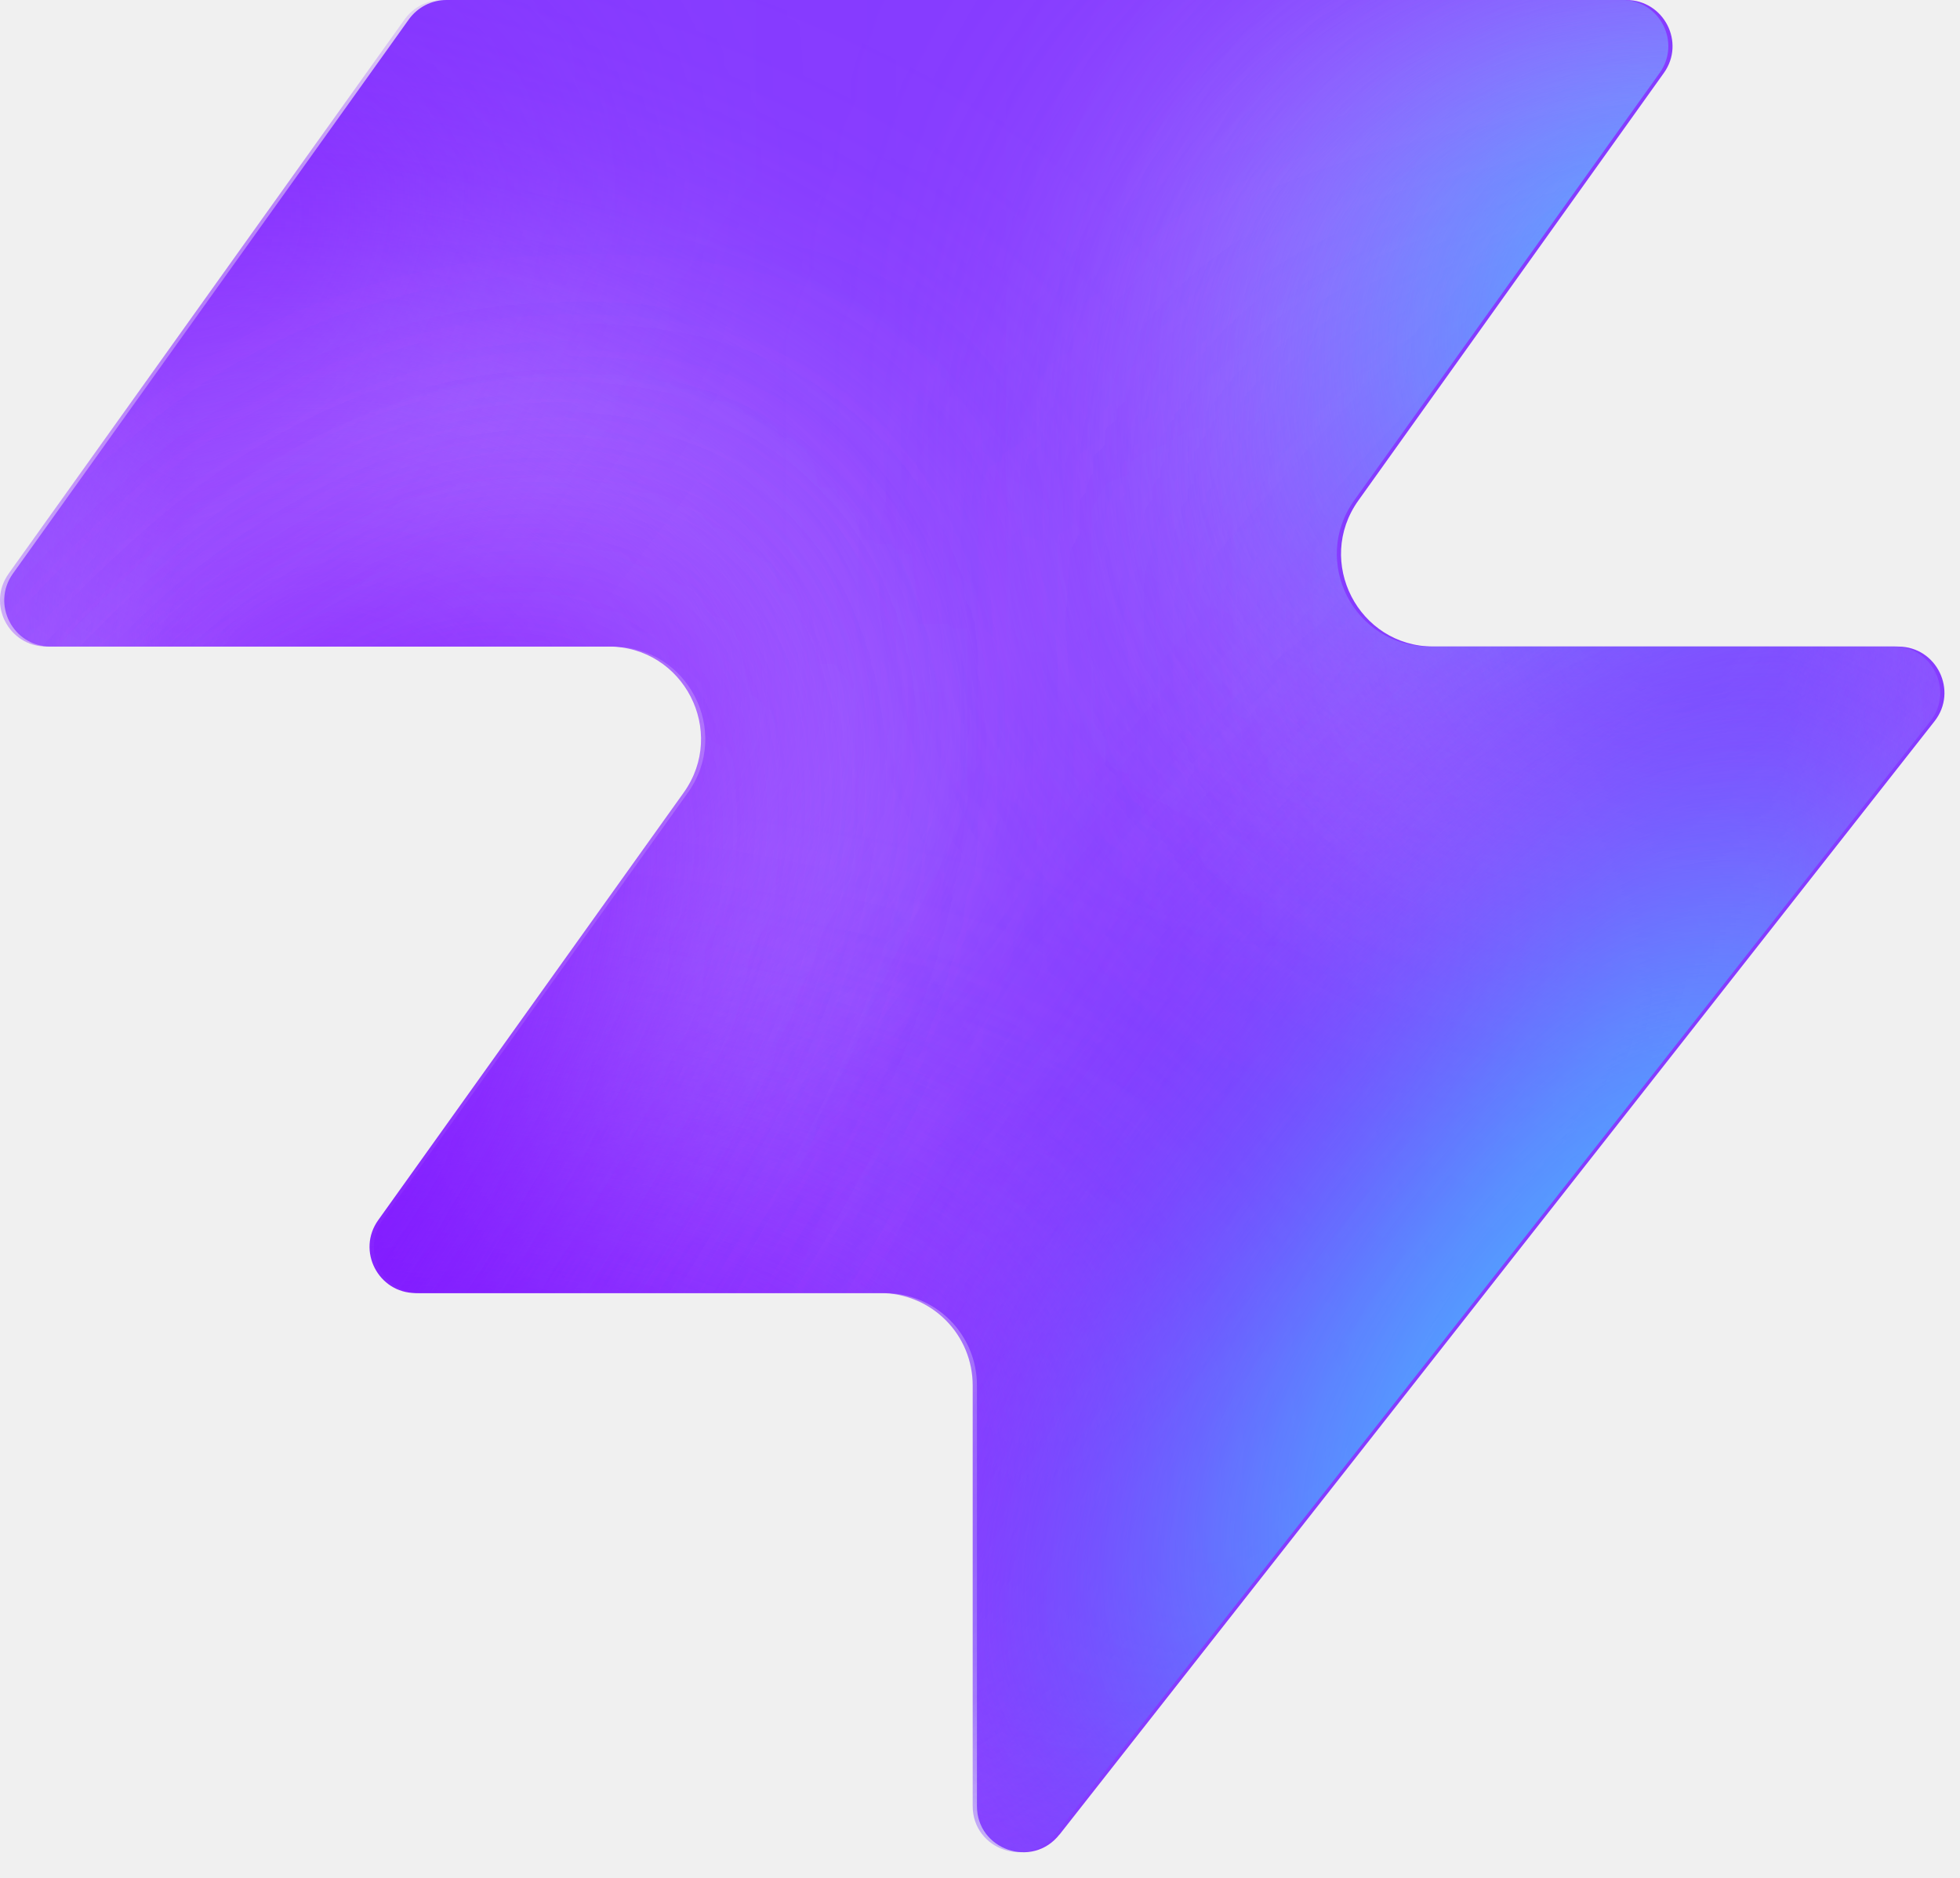
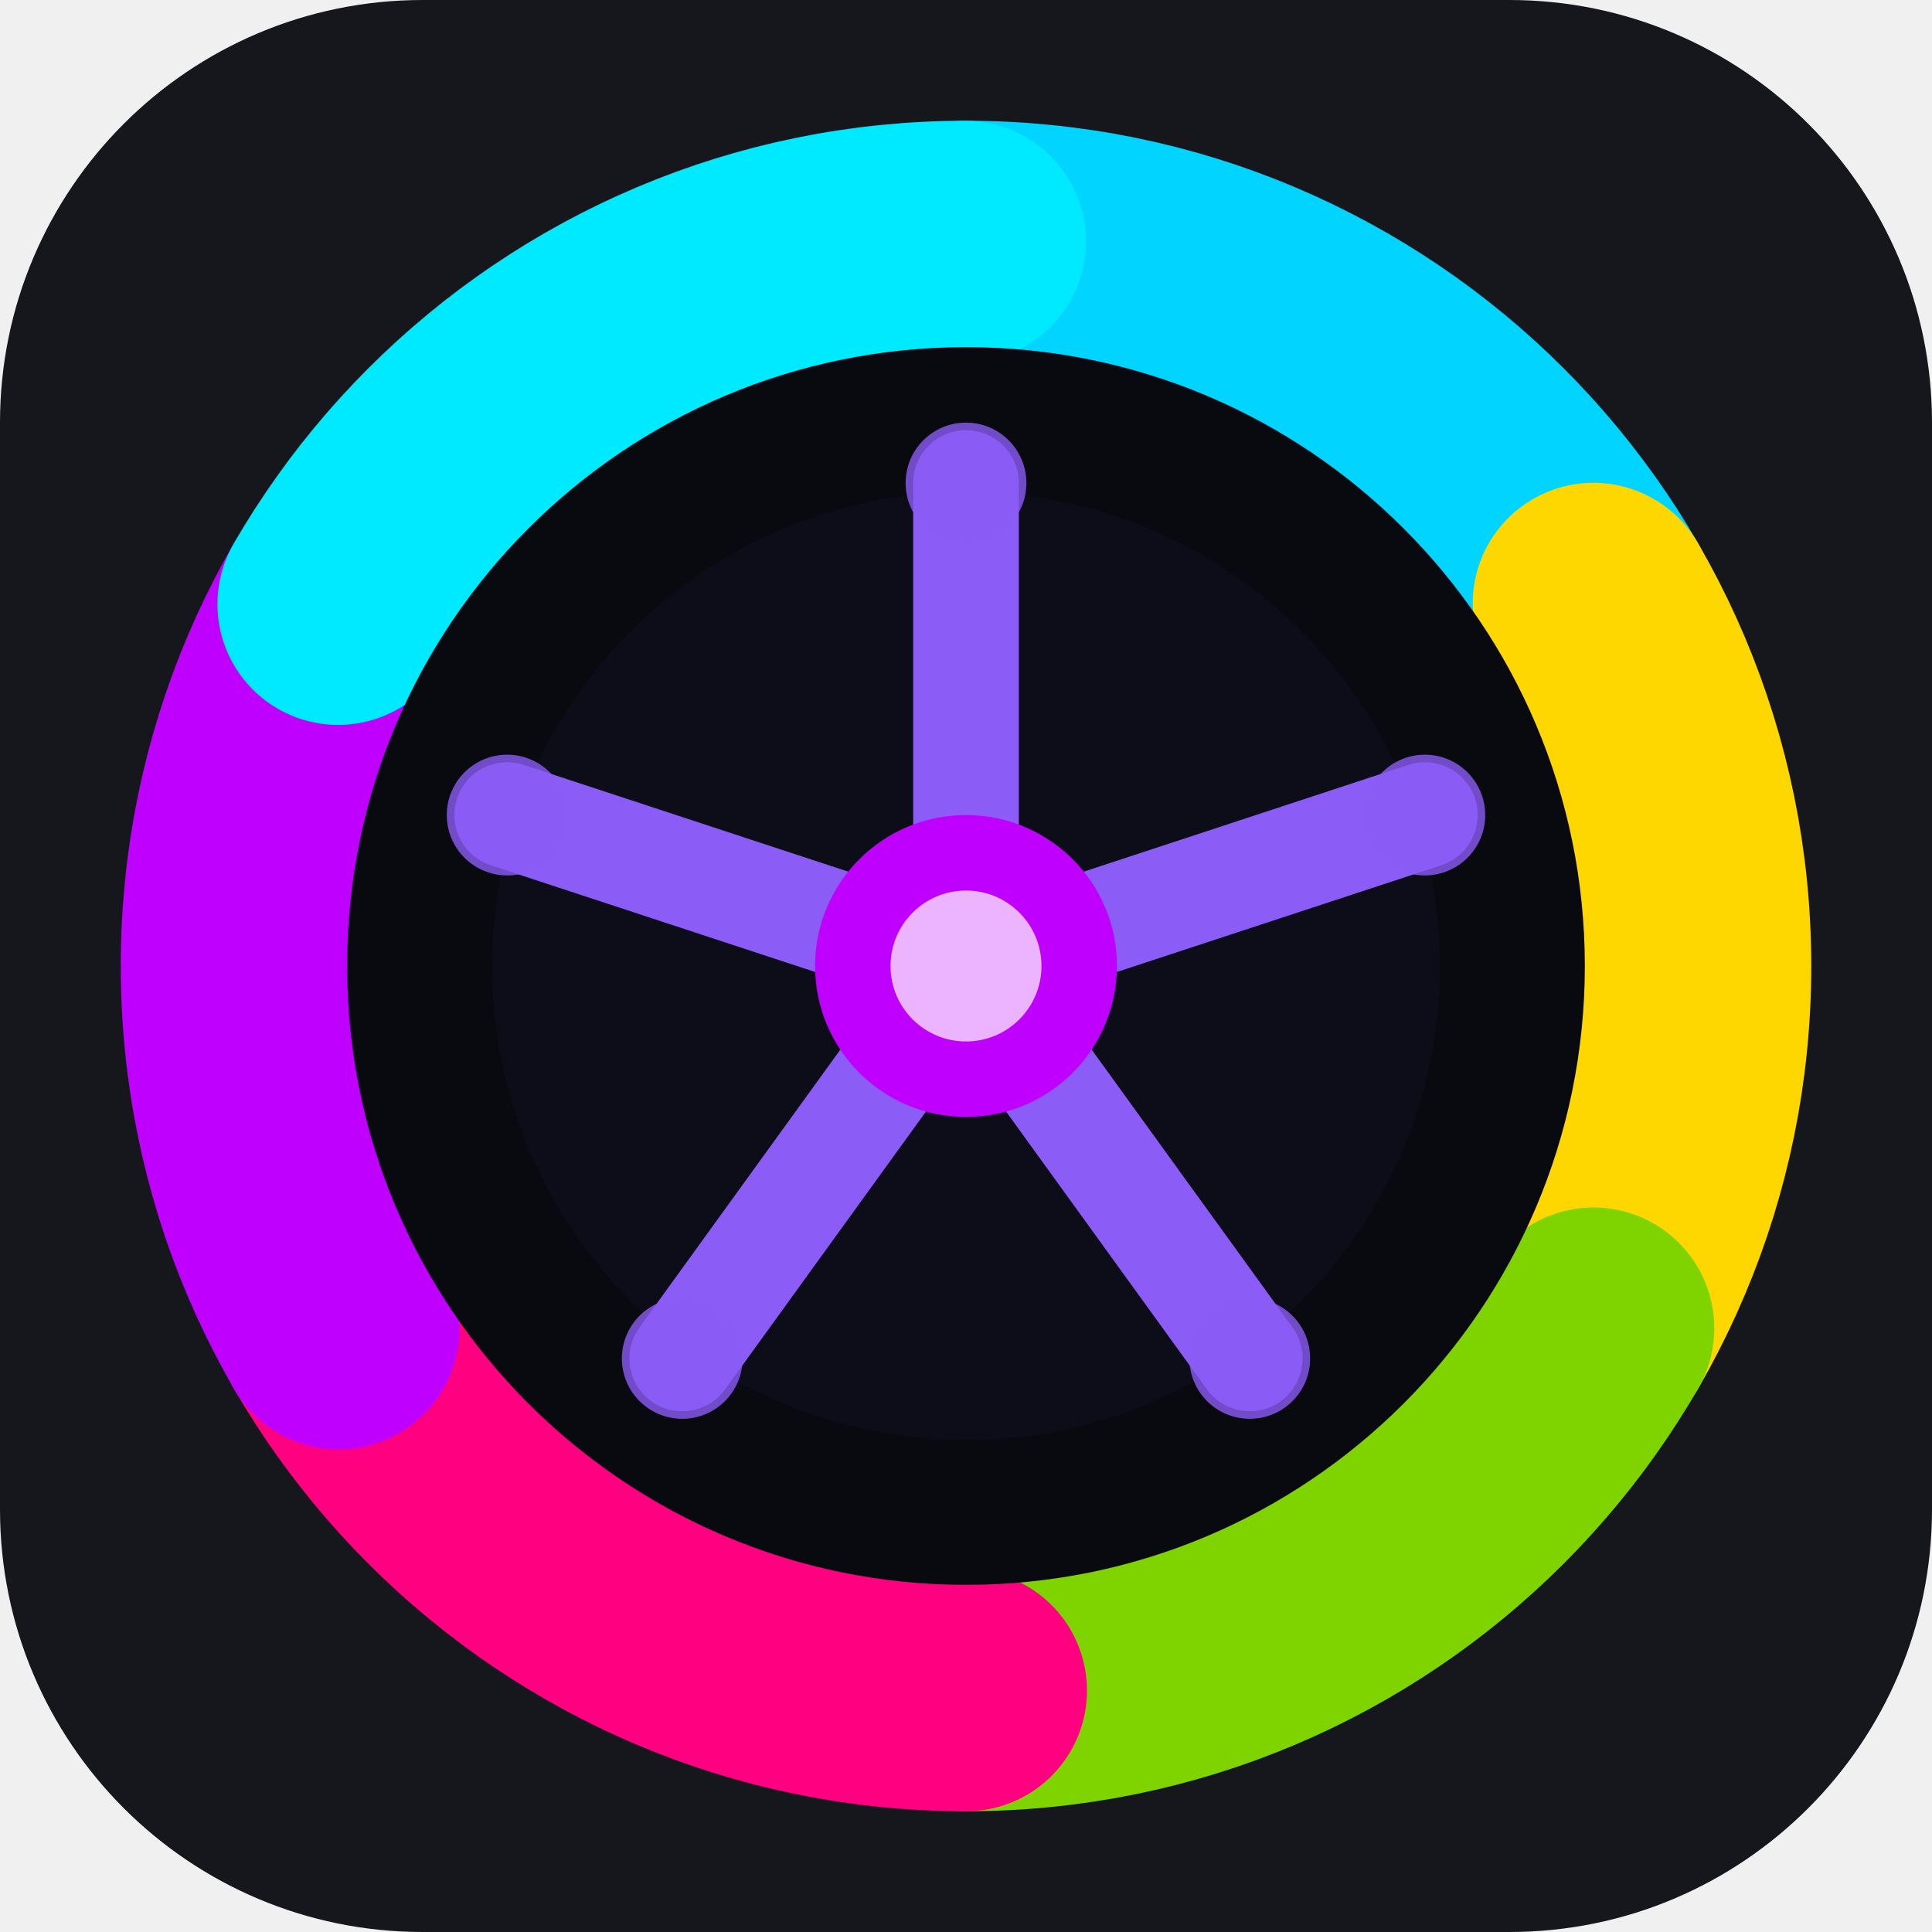
- <svg xmlns="http://www.w3.org/2000/svg" width="48" height="46" fill="none" viewBox="0 0 48 46">
-   <path fill="#863bff" d="M25.946 44.938c-.664.845-2.021.375-2.021-.698V33.937a2.26 2.26 0 0 0-2.262-2.262H10.287c-.92 0-1.456-1.04-.92-1.788l7.48-10.471c1.07-1.497 0-3.578-1.842-3.578H1.237c-.92 0-1.456-1.04-.92-1.788L10.013.474c.214-.297.556-.474.92-.474h28.894c.92 0 1.456 1.04.92 1.788l-7.48 10.471c-1.07 1.498 0 3.579 1.842 3.579h11.377c.943 0 1.473 1.088.89 1.83L25.947 44.94z" style="fill:#863bff;fill:color(display-p3 .525 .23 1);fill-opacity:1" />
-   <mask id="a" width="48" height="46" x="0" y="0" maskUnits="userSpaceOnUse" style="mask-type:alpha">
-     <path fill="#000" d="M25.842 44.938c-.664.844-2.021.375-2.021-.698V33.937a2.26 2.26 0 0 0-2.262-2.262H10.183c-.92 0-1.456-1.04-.92-1.788l7.48-10.471c1.07-1.498 0-3.579-1.842-3.579H1.133c-.92 0-1.456-1.04-.92-1.787L9.91.473c.214-.297.556-.474.92-.474h28.894c.92 0 1.456 1.04.92 1.788l-7.48 10.471c-1.07 1.498 0 3.578 1.842 3.578h11.377c.943 0 1.473 1.088.89 1.832L25.843 44.94z" style="fill:#000;fill-opacity:1" />
-   </mask>
-   <g mask="url(#a)">
-     <g filter="url(#b)">
-       <ellipse cx="5.508" cy="14.704" fill="#ede6ff" rx="5.508" ry="14.704" style="fill:#ede6ff;fill:color(display-p3 .927 .903 1);fill-opacity:1" transform="matrix(.00324 1 1 -.00324 -4.47 31.516)" />
-     </g>
-     <g filter="url(#c)">
-       <ellipse cx="10.399" cy="29.851" fill="#ede6ff" rx="10.399" ry="29.851" style="fill:#ede6ff;fill:color(display-p3 .927 .903 1);fill-opacity:1" transform="matrix(.00324 1 1 -.00324 -39.328 7.883)" />
-     </g>
-     <g filter="url(#d)">
-       <ellipse cx="5.508" cy="30.487" fill="#7e14ff" rx="5.508" ry="30.487" style="fill:#7e14ff;fill:color(display-p3 .492 .077 1);fill-opacity:1" transform="rotate(89.814 -25.913 -14.639)scale(1 -1)" />
-     </g>
-     <g filter="url(#e)">
-       <ellipse cx="5.508" cy="30.599" fill="#7e14ff" rx="5.508" ry="30.599" style="fill:#7e14ff;fill:color(display-p3 .492 .077 1);fill-opacity:1" transform="rotate(89.814 -32.644 -3.334)scale(1 -1)" />
-     </g>
-     <g filter="url(#f)">
-       <ellipse cx="5.508" cy="30.599" fill="#7e14ff" rx="5.508" ry="30.599" style="fill:#7e14ff;fill:color(display-p3 .492 .077 1);fill-opacity:1" transform="matrix(.00324 1 1 -.00324 -34.34 30.47)" />
-     </g>
-     <g filter="url(#g)">
-       <ellipse cx="14.072" cy="22.078" fill="#ede6ff" rx="14.072" ry="22.078" style="fill:#ede6ff;fill:color(display-p3 .927 .903 1);fill-opacity:1" transform="rotate(93.35 24.506 48.493)scale(-1 1)" />
-     </g>
-     <g filter="url(#h)">
-       <ellipse cx="3.47" cy="21.501" fill="#7e14ff" rx="3.47" ry="21.501" style="fill:#7e14ff;fill:color(display-p3 .492 .077 1);fill-opacity:1" transform="rotate(89.009 28.708 47.59)scale(-1 1)" />
-     </g>
-     <g filter="url(#i)">
-       <ellipse cx="3.47" cy="21.501" fill="#7e14ff" rx="3.47" ry="21.501" style="fill:#7e14ff;fill:color(display-p3 .492 .077 1);fill-opacity:1" transform="rotate(89.009 28.708 47.59)scale(-1 1)" />
-     </g>
-     <g filter="url(#j)">
-       <ellipse cx=".387" cy="8.972" fill="#7e14ff" rx="4.407" ry="29.108" style="fill:#7e14ff;fill:color(display-p3 .492 .077 1);fill-opacity:1" transform="rotate(39.51 .387 8.972)" />
-     </g>
-     <g filter="url(#k)">
-       <ellipse cx="47.523" cy="-6.092" fill="#7e14ff" rx="4.407" ry="29.108" style="fill:#7e14ff;fill:color(display-p3 .492 .077 1);fill-opacity:1" transform="rotate(37.892 47.523 -6.092)" />
-     </g>
-     <g filter="url(#l)">
-       <ellipse cx="41.412" cy="6.333" fill="#47bfff" rx="5.971" ry="9.665" style="fill:#47bfff;fill:color(display-p3 .28 .748 1);fill-opacity:1" transform="rotate(37.892 41.412 6.333)" />
-     </g>
-     <g filter="url(#m)">
-       <ellipse cx="-1.879" cy="38.332" fill="#7e14ff" rx="4.407" ry="29.108" style="fill:#7e14ff;fill:color(display-p3 .492 .077 1);fill-opacity:1" transform="rotate(37.892 -1.88 38.332)" />
-     </g>
-     <g filter="url(#n)">
-       <ellipse cx="-1.879" cy="38.332" fill="#7e14ff" rx="4.407" ry="29.108" style="fill:#7e14ff;fill:color(display-p3 .492 .077 1);fill-opacity:1" transform="rotate(37.892 -1.88 38.332)" />
-     </g>
-     <g filter="url(#o)">
-       <ellipse cx="35.651" cy="29.907" fill="#7e14ff" rx="4.407" ry="29.108" style="fill:#7e14ff;fill:color(display-p3 .492 .077 1);fill-opacity:1" transform="rotate(37.892 35.651 29.907)" />
-     </g>
-     <g filter="url(#p)">
-       <ellipse cx="38.418" cy="32.4" fill="#47bfff" rx="5.971" ry="15.297" style="fill:#47bfff;fill:color(display-p3 .28 .748 1);fill-opacity:1" transform="rotate(37.892 38.418 32.4)" />
-     </g>
-   </g>
-   <defs>
-     <filter id="b" width="60.045" height="41.654" x="-19.77" y="16.149" color-interpolation-filters="sRGB" filterUnits="userSpaceOnUse">
-       <feFlood flood-opacity="0" result="BackgroundImageFix" />
-       <feBlend in="SourceGraphic" in2="BackgroundImageFix" result="shape" />
-       <feGaussianBlur result="effect1_foregroundBlur_2002_17158" stdDeviation="7.659" />
-     </filter>
-     <filter id="c" width="90.34" height="51.437" x="-54.613" y="-7.533" color-interpolation-filters="sRGB" filterUnits="userSpaceOnUse">
-       <feFlood flood-opacity="0" result="BackgroundImageFix" />
-       <feBlend in="SourceGraphic" in2="BackgroundImageFix" result="shape" />
-       <feGaussianBlur result="effect1_foregroundBlur_2002_17158" stdDeviation="7.659" />
-     </filter>
-     <filter id="d" width="79.355" height="29.4" x="-49.64" y="2.03" color-interpolation-filters="sRGB" filterUnits="userSpaceOnUse">
-       <feFlood flood-opacity="0" result="BackgroundImageFix" />
-       <feBlend in="SourceGraphic" in2="BackgroundImageFix" result="shape" />
-       <feGaussianBlur result="effect1_foregroundBlur_2002_17158" stdDeviation="4.596" />
-     </filter>
-     <filter id="e" width="79.579" height="29.4" x="-45.045" y="20.029" color-interpolation-filters="sRGB" filterUnits="userSpaceOnUse">
-       <feFlood flood-opacity="0" result="BackgroundImageFix" />
-       <feBlend in="SourceGraphic" in2="BackgroundImageFix" result="shape" />
-       <feGaussianBlur result="effect1_foregroundBlur_2002_17158" stdDeviation="4.596" />
-     </filter>
-     <filter id="f" width="79.579" height="29.4" x="-43.513" y="21.178" color-interpolation-filters="sRGB" filterUnits="userSpaceOnUse">
-       <feFlood flood-opacity="0" result="BackgroundImageFix" />
-       <feBlend in="SourceGraphic" in2="BackgroundImageFix" result="shape" />
-       <feGaussianBlur result="effect1_foregroundBlur_2002_17158" stdDeviation="4.596" />
-     </filter>
-     <filter id="g" width="74.749" height="58.852" x="15.756" y="-17.901" color-interpolation-filters="sRGB" filterUnits="userSpaceOnUse">
-       <feFlood flood-opacity="0" result="BackgroundImageFix" />
-       <feBlend in="SourceGraphic" in2="BackgroundImageFix" result="shape" />
-       <feGaussianBlur result="effect1_foregroundBlur_2002_17158" stdDeviation="7.659" />
-     </filter>
-     <filter id="h" width="61.377" height="25.362" x="23.548" y="2.284" color-interpolation-filters="sRGB" filterUnits="userSpaceOnUse">
-       <feFlood flood-opacity="0" result="BackgroundImageFix" />
-       <feBlend in="SourceGraphic" in2="BackgroundImageFix" result="shape" />
-       <feGaussianBlur result="effect1_foregroundBlur_2002_17158" stdDeviation="4.596" />
-     </filter>
-     <filter id="i" width="61.377" height="25.362" x="23.548" y="2.284" color-interpolation-filters="sRGB" filterUnits="userSpaceOnUse">
-       <feFlood flood-opacity="0" result="BackgroundImageFix" />
-       <feBlend in="SourceGraphic" in2="BackgroundImageFix" result="shape" />
-       <feGaussianBlur result="effect1_foregroundBlur_2002_17158" stdDeviation="4.596" />
-     </filter>
-     <filter id="j" width="56.045" height="63.649" x="-27.636" y="-22.853" color-interpolation-filters="sRGB" filterUnits="userSpaceOnUse">
-       <feFlood flood-opacity="0" result="BackgroundImageFix" />
-       <feBlend in="SourceGraphic" in2="BackgroundImageFix" result="shape" />
-       <feGaussianBlur result="effect1_foregroundBlur_2002_17158" stdDeviation="4.596" />
-     </filter>
-     <filter id="k" width="54.814" height="64.646" x="20.116" y="-38.415" color-interpolation-filters="sRGB" filterUnits="userSpaceOnUse">
-       <feFlood flood-opacity="0" result="BackgroundImageFix" />
-       <feBlend in="SourceGraphic" in2="BackgroundImageFix" result="shape" />
-       <feGaussianBlur result="effect1_foregroundBlur_2002_17158" stdDeviation="4.596" />
-     </filter>
-     <filter id="l" width="33.541" height="35.313" x="24.641" y="-11.323" color-interpolation-filters="sRGB" filterUnits="userSpaceOnUse">
-       <feFlood flood-opacity="0" result="BackgroundImageFix" />
-       <feBlend in="SourceGraphic" in2="BackgroundImageFix" result="shape" />
-       <feGaussianBlur result="effect1_foregroundBlur_2002_17158" stdDeviation="4.596" />
-     </filter>
-     <filter id="m" width="54.814" height="64.646" x="-29.286" y="6.009" color-interpolation-filters="sRGB" filterUnits="userSpaceOnUse">
-       <feFlood flood-opacity="0" result="BackgroundImageFix" />
-       <feBlend in="SourceGraphic" in2="BackgroundImageFix" result="shape" />
-       <feGaussianBlur result="effect1_foregroundBlur_2002_17158" stdDeviation="4.596" />
-     </filter>
-     <filter id="n" width="54.814" height="64.646" x="-29.286" y="6.009" color-interpolation-filters="sRGB" filterUnits="userSpaceOnUse">
-       <feFlood flood-opacity="0" result="BackgroundImageFix" />
-       <feBlend in="SourceGraphic" in2="BackgroundImageFix" result="shape" />
-       <feGaussianBlur result="effect1_foregroundBlur_2002_17158" stdDeviation="4.596" />
-     </filter>
-     <filter id="o" width="54.814" height="64.646" x="8.244" y="-2.416" color-interpolation-filters="sRGB" filterUnits="userSpaceOnUse">
-       <feFlood flood-opacity="0" result="BackgroundImageFix" />
-       <feBlend in="SourceGraphic" in2="BackgroundImageFix" result="shape" />
-       <feGaussianBlur result="effect1_foregroundBlur_2002_17158" stdDeviation="4.596" />
-     </filter>
-     <filter id="p" width="39.409" height="43.623" x="18.713" y="10.588" color-interpolation-filters="sRGB" filterUnits="userSpaceOnUse">
-       <feFlood flood-opacity="0" result="BackgroundImageFix" />
-       <feBlend in="SourceGraphic" in2="BackgroundImageFix" result="shape" />
-       <feGaussianBlur result="effect1_foregroundBlur_2002_17158" stdDeviation="4.596" />
-     </filter>
-   </defs>
+ <svg xmlns="http://www.w3.org/2000/svg" viewBox="0 0 64 64" width="64" height="64">
+   <rect width="64" height="64" rx="14" fill="#16171d" />
+   <circle cx="32" cy="32" r="24" fill="none" stroke="#00d4ff" stroke-width="8" stroke-linecap="round" stroke-dasharray="25.13 125.66" stroke-dashoffset="0" transform="rotate(-90 32 32)" />
+   <circle cx="32" cy="32" r="24" fill="none" stroke="#ffd700" stroke-width="8" stroke-linecap="round" stroke-dasharray="25.13 125.66" stroke-dashoffset="-25.13" transform="rotate(-90 32 32)" />
+   <circle cx="32" cy="32" r="24" fill="none" stroke="#7fd400" stroke-width="8" stroke-linecap="round" stroke-dasharray="25.13 125.66" stroke-dashoffset="-50.27" transform="rotate(-90 32 32)" />
+   <circle cx="32" cy="32" r="24" fill="none" stroke="#ff0080" stroke-width="8" stroke-linecap="round" stroke-dasharray="25.13 125.66" stroke-dashoffset="-75.40" transform="rotate(-90 32 32)" />
+   <circle cx="32" cy="32" r="24" fill="none" stroke="#bf00ff" stroke-width="8" stroke-linecap="round" stroke-dasharray="25.13 125.66" stroke-dashoffset="-100.53" transform="rotate(-90 32 32)" />
+   <circle cx="32" cy="32" r="24" fill="none" stroke="#00eaff" stroke-width="8" stroke-linecap="round" stroke-dasharray="25.13 125.66" stroke-dashoffset="-125.66" transform="rotate(-90 32 32)" />
+   <circle cx="32" cy="32" r="20.5" fill="#090910" />
+   <circle cx="32" cy="32" r="15.7" fill="#0d0d1a" />
+   <line x1="32" y1="32" x2="32" y2="16" stroke="#8b5cf6" stroke-width="3.5" stroke-linecap="round" />
+   <line x1="32" y1="32" x2="47.2" y2="27" stroke="#8b5cf6" stroke-width="3.5" stroke-linecap="round" />
+   <line x1="32" y1="32" x2="41.4" y2="45" stroke="#8b5cf6" stroke-width="3.5" stroke-linecap="round" />
+   <line x1="32" y1="32" x2="22.6" y2="45" stroke="#8b5cf6" stroke-width="3.5" stroke-linecap="round" />
+   <line x1="32" y1="32" x2="16.8" y2="27" stroke="#8b5cf6" stroke-width="3.5" stroke-linecap="round" />
+   <circle cx="32" cy="16" r="2" fill="#8b5cf6" fill-opacity="0.8" />
+   <circle cx="47.2" cy="27" r="2" fill="#8b5cf6" fill-opacity="0.8" />
+   <circle cx="41.4" cy="45" r="2" fill="#8b5cf6" fill-opacity="0.8" />
+   <circle cx="22.6" cy="45" r="2" fill="#8b5cf6" fill-opacity="0.8" />
+   <circle cx="16.8" cy="27" r="2" fill="#8b5cf6" fill-opacity="0.8" />
+   <circle cx="32" cy="32" r="5" fill="#bf00ff" />
+   <circle cx="32" cy="32" r="2.5" fill="white" fill-opacity="0.7" />
</svg>
